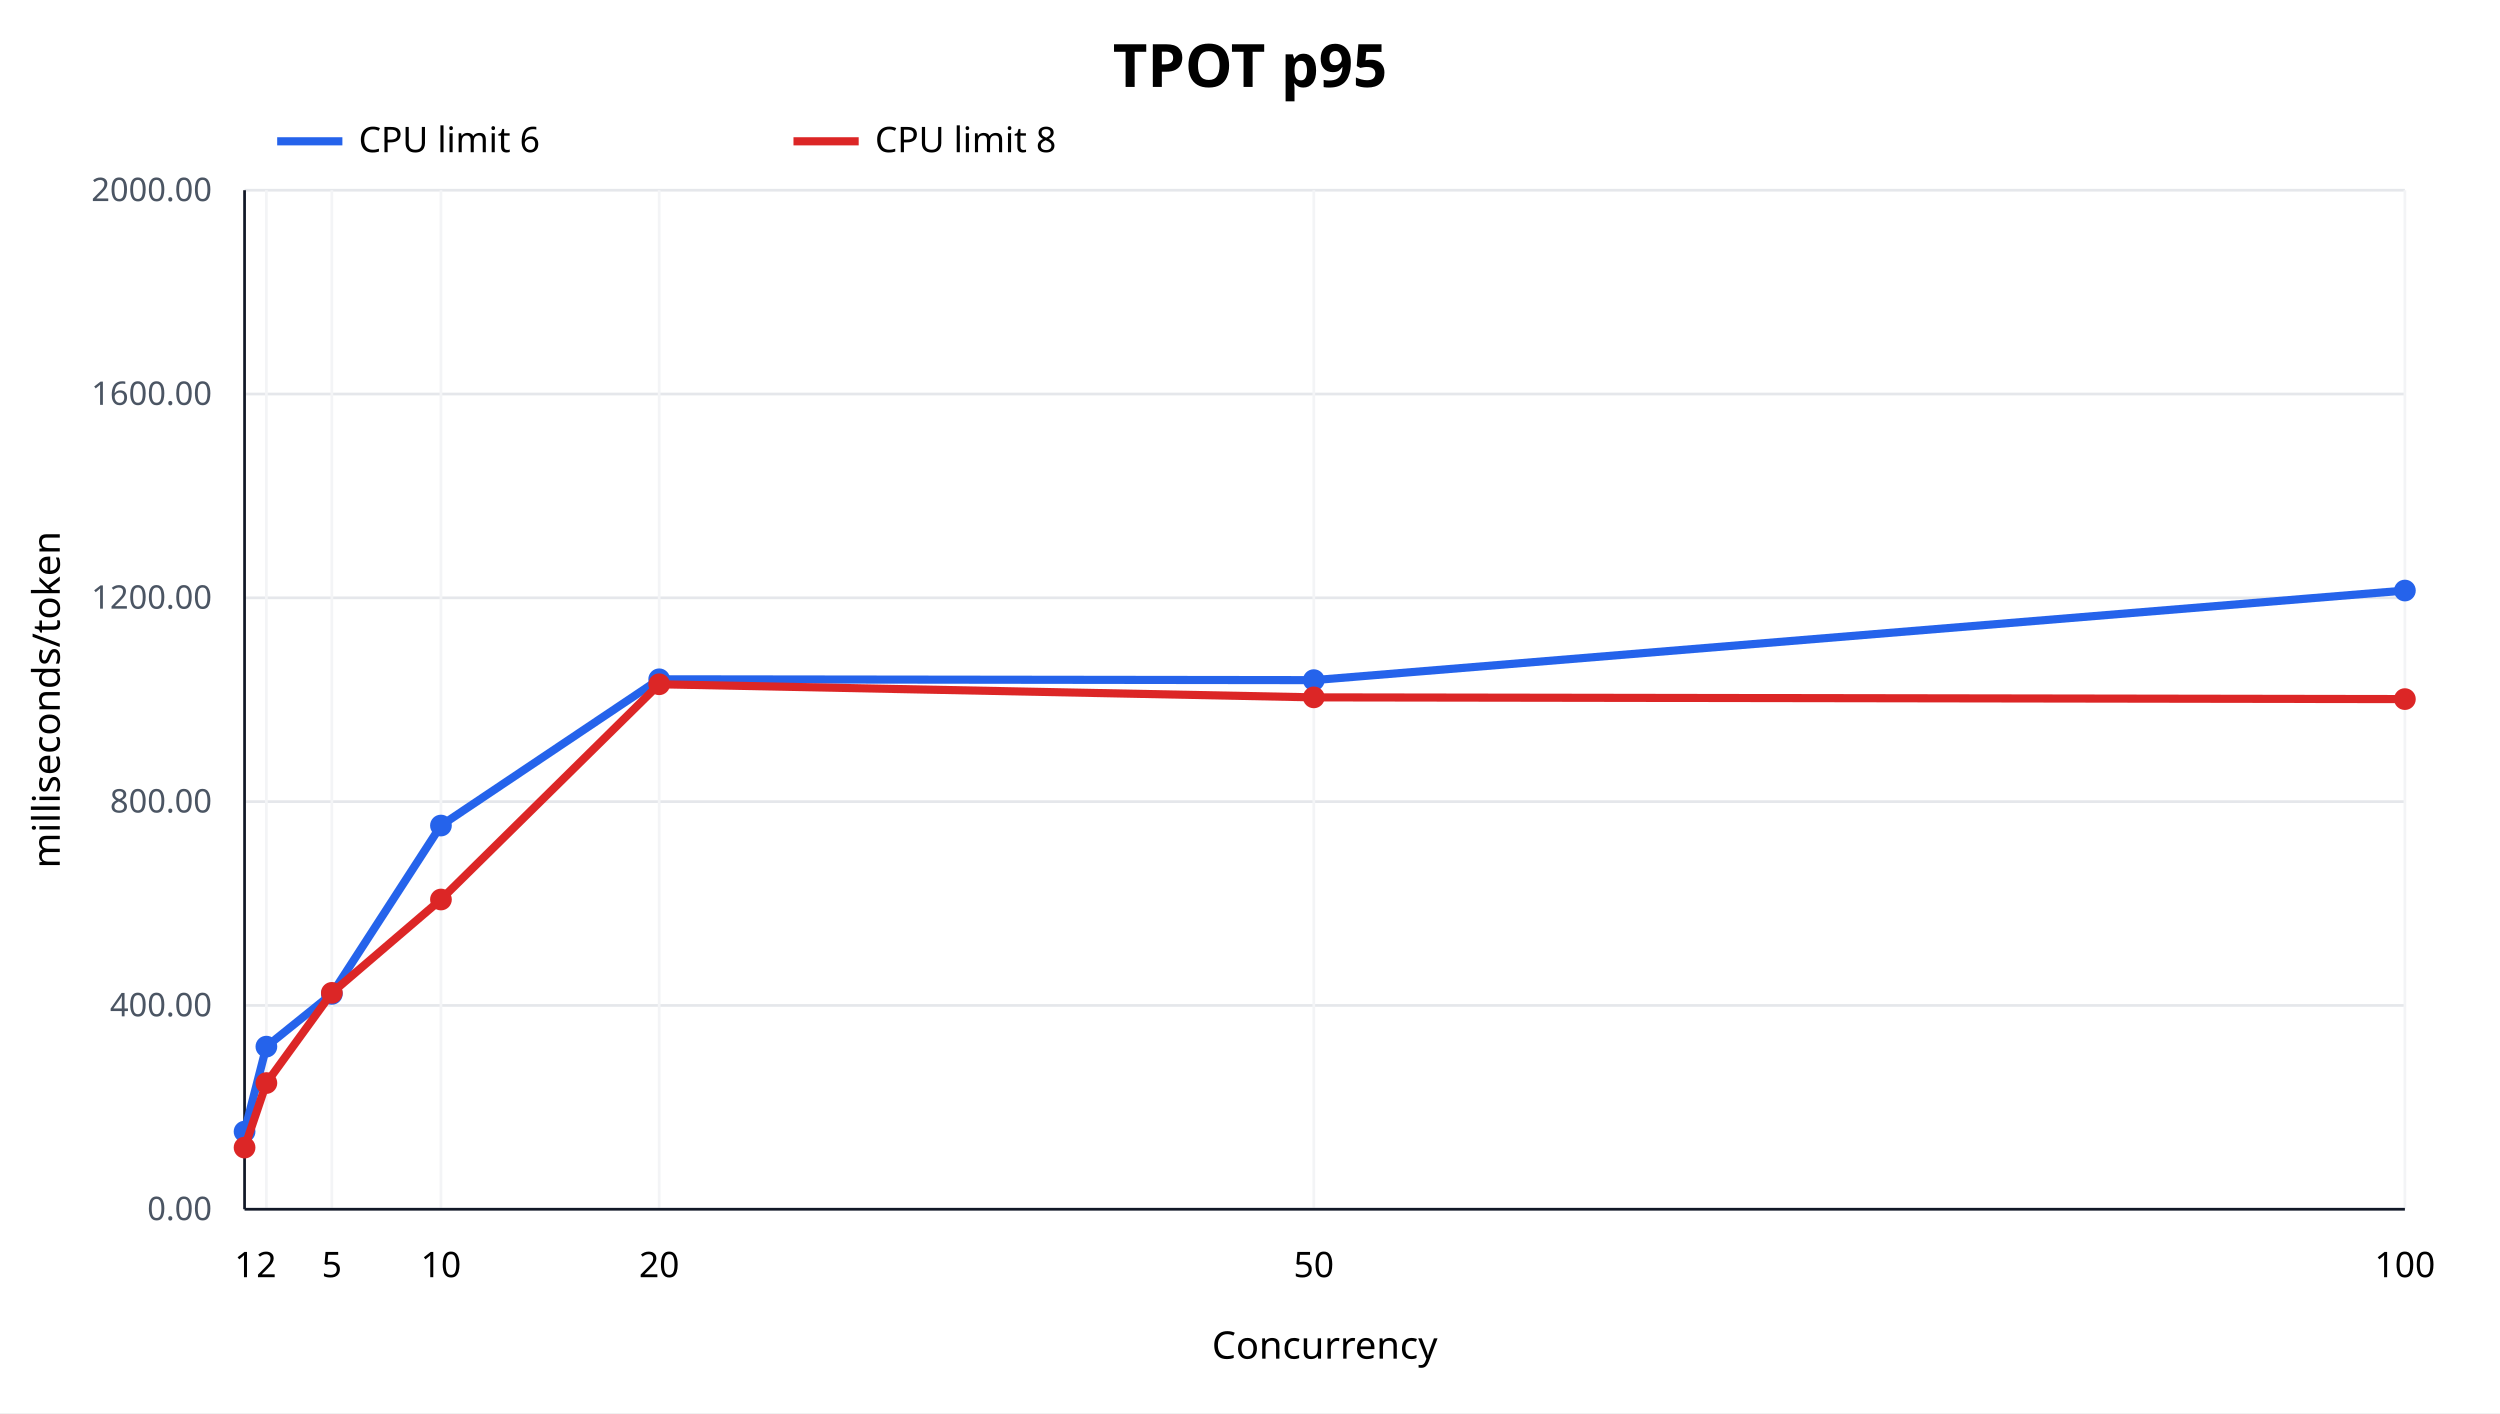
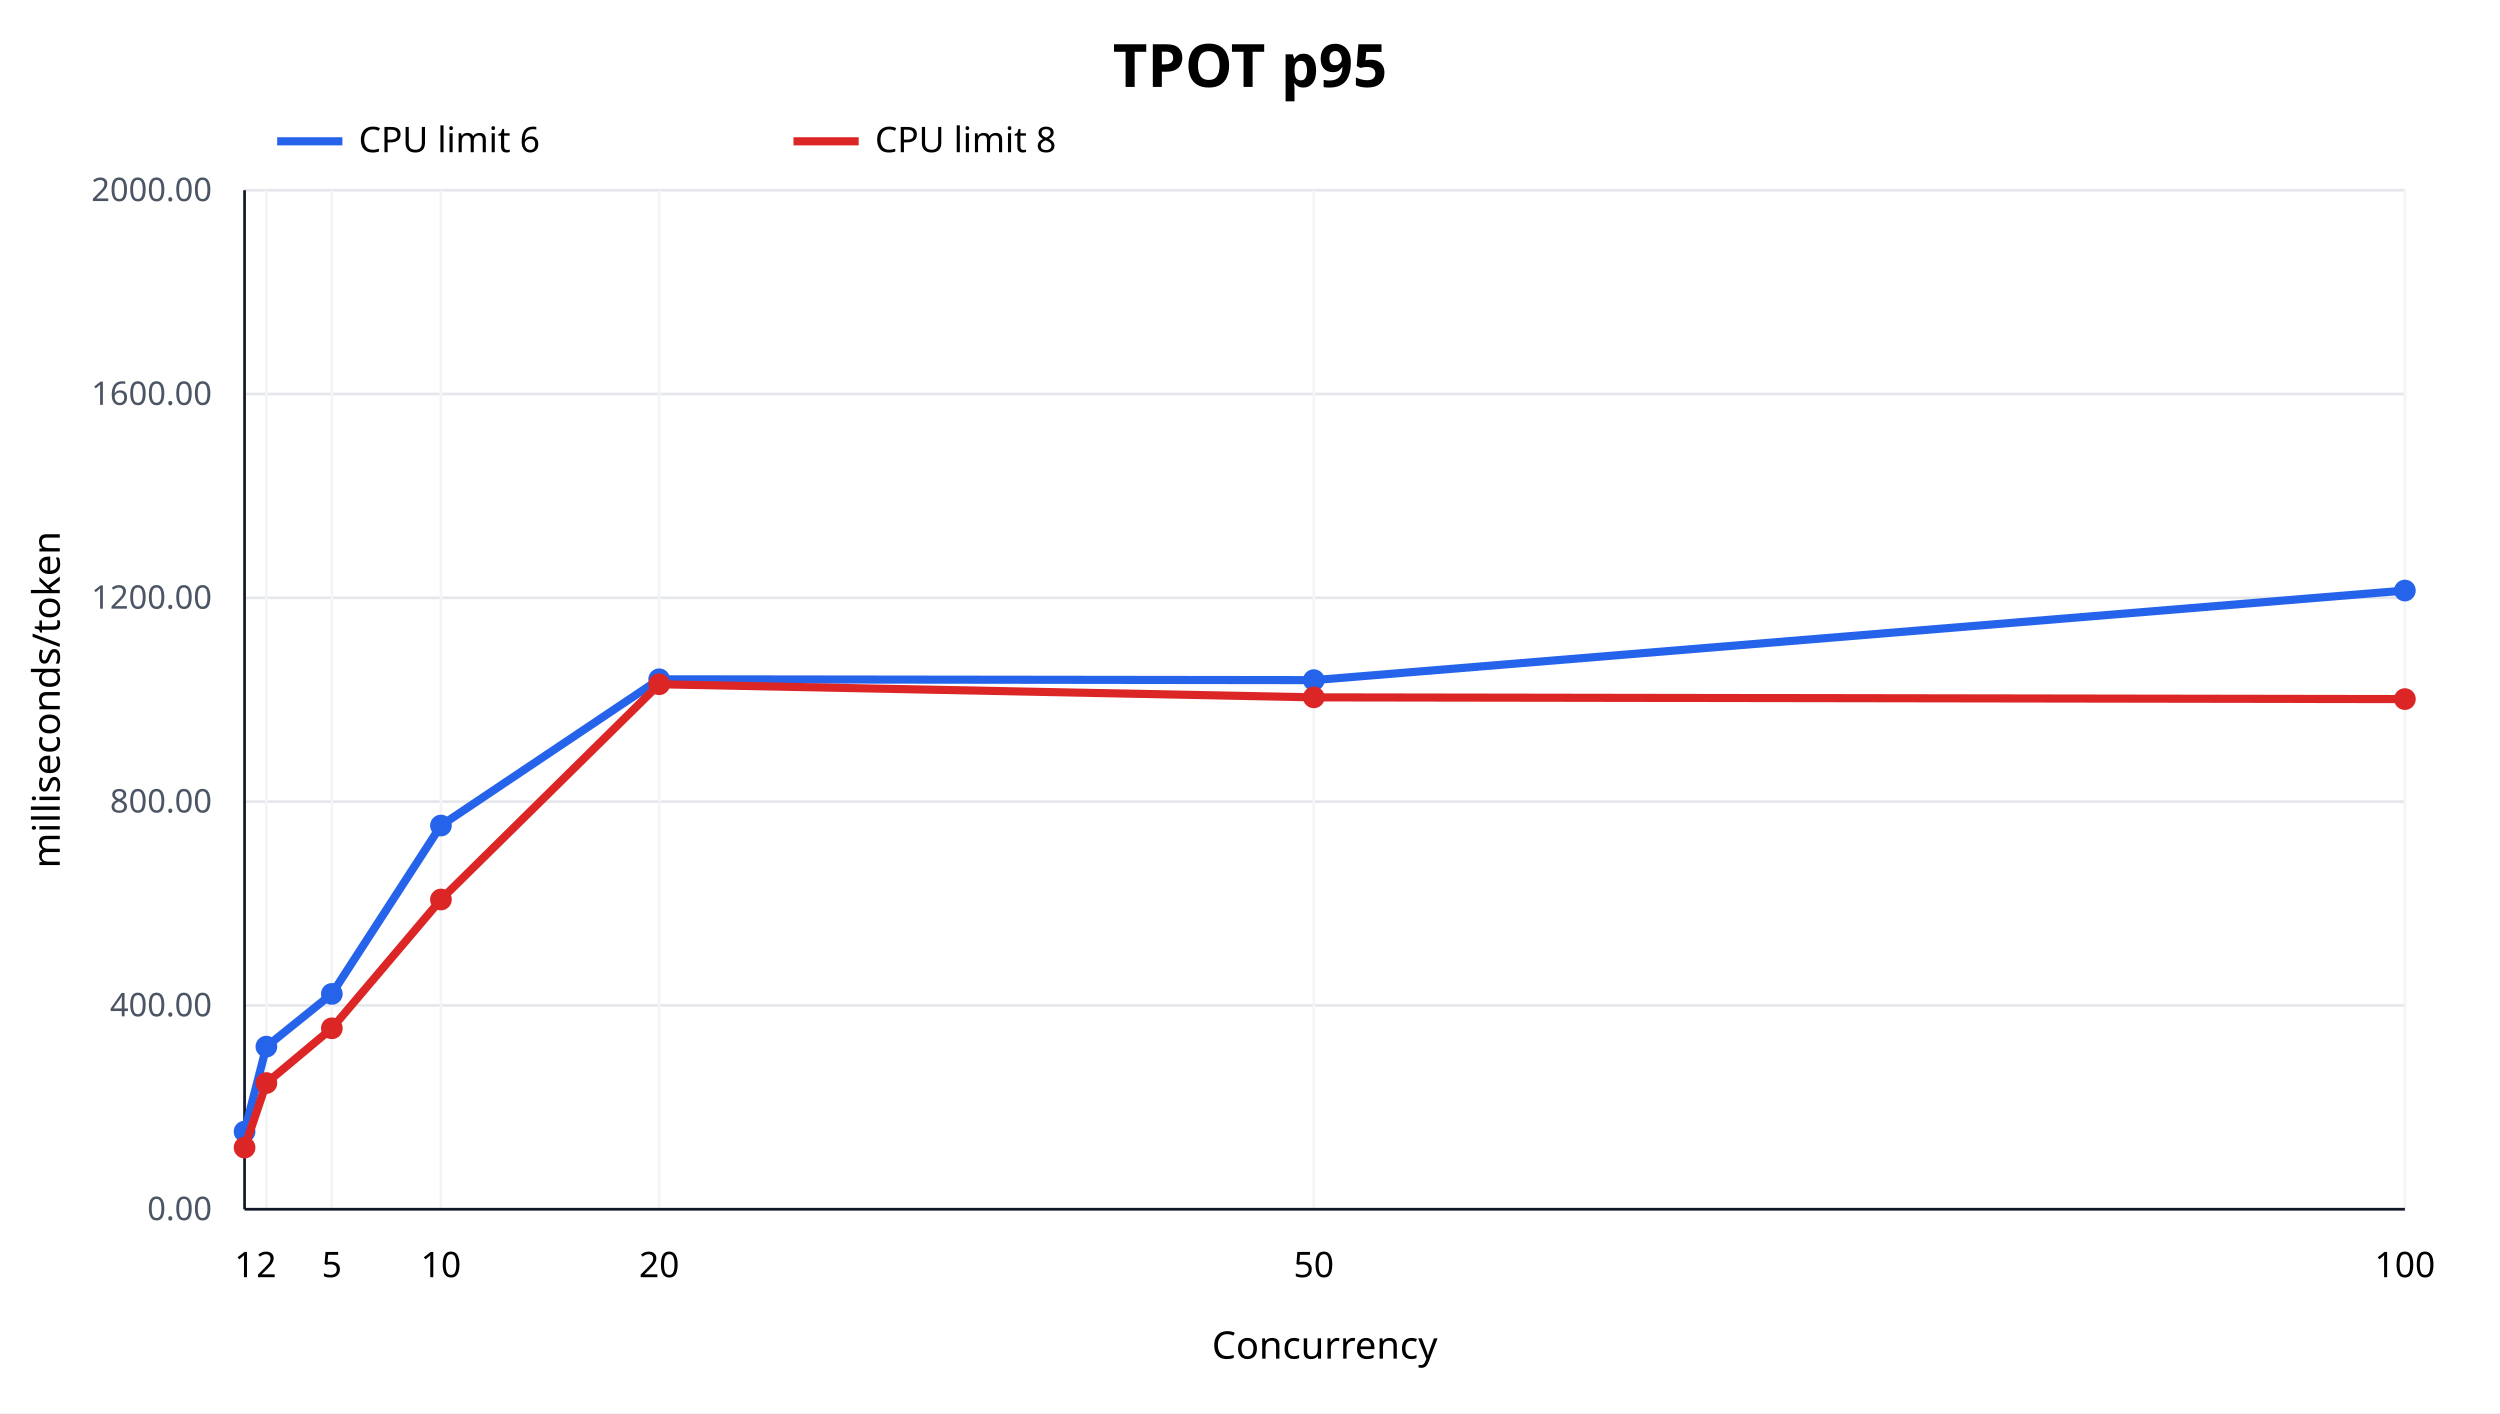
<svg xmlns="http://www.w3.org/2000/svg" width="920" height="520" viewBox="0 0 920 520">
  <rect width="100%" height="100%" fill="white" />
  <text x="460.0" y="32" text-anchor="middle" font-size="22" font-family="sans-serif" font-weight="600">TPOT p95</text>
  <line x1="90" y1="445.00" x2="885" y2="445.00" stroke="#e5e7eb" />
  <text x="78" y="449.00" text-anchor="end" font-size="12" font-family="sans-serif" fill="#4b5563">0.00</text>
  <line x1="90" y1="370.00" x2="885" y2="370.00" stroke="#e5e7eb" />
  <text x="78" y="374.00" text-anchor="end" font-size="12" font-family="sans-serif" fill="#4b5563">400.00</text>
  <line x1="90" y1="295.00" x2="885" y2="295.00" stroke="#e5e7eb" />
  <text x="78" y="299.00" text-anchor="end" font-size="12" font-family="sans-serif" fill="#4b5563">800.00</text>
  <line x1="90" y1="220.00" x2="885" y2="220.00" stroke="#e5e7eb" />
  <text x="78" y="224.00" text-anchor="end" font-size="12" font-family="sans-serif" fill="#4b5563">1200.00</text>
  <line x1="90" y1="145.00" x2="885" y2="145.00" stroke="#e5e7eb" />
  <text x="78" y="149.00" text-anchor="end" font-size="12" font-family="sans-serif" fill="#4b5563">1600.00</text>
  <line x1="90" y1="70.00" x2="885" y2="70.00" stroke="#e5e7eb" />
  <text x="78" y="74.00" text-anchor="end" font-size="12" font-family="sans-serif" fill="#4b5563">2000.00</text>
  <line x1="90.00" y1="70" x2="90.00" y2="445" stroke="#f3f4f6" />
  <text x="90.00" y="470" text-anchor="middle" font-size="13" font-family="sans-serif">1</text>
  <line x1="98.03" y1="70" x2="98.03" y2="445" stroke="#f3f4f6" />
  <text x="98.03" y="470" text-anchor="middle" font-size="13" font-family="sans-serif">2</text>
  <line x1="122.12" y1="70" x2="122.12" y2="445" stroke="#f3f4f6" />
  <text x="122.12" y="470" text-anchor="middle" font-size="13" font-family="sans-serif">5</text>
  <line x1="162.27" y1="70" x2="162.27" y2="445" stroke="#f3f4f6" />
  <text x="162.27" y="470" text-anchor="middle" font-size="13" font-family="sans-serif">10</text>
  <line x1="242.58" y1="70" x2="242.58" y2="445" stroke="#f3f4f6" />
  <text x="242.58" y="470" text-anchor="middle" font-size="13" font-family="sans-serif">20</text>
  <line x1="483.48" y1="70" x2="483.48" y2="445" stroke="#f3f4f6" />
  <text x="483.48" y="470" text-anchor="middle" font-size="13" font-family="sans-serif">50</text>
  <line x1="885.00" y1="70" x2="885.00" y2="445" stroke="#f3f4f6" />
  <text x="885.00" y="470" text-anchor="middle" font-size="13" font-family="sans-serif">100</text>
  <line x1="90" y1="70" x2="90" y2="445" stroke="#111827" />
  <line x1="90" y1="445" x2="885" y2="445" stroke="#111827" />
  <text x="487.5" y="500" text-anchor="middle" font-size="14" font-family="sans-serif">Concurrency</text>
  <text transform="translate(22 257.5) rotate(-90)" text-anchor="middle" font-size="14" font-family="sans-serif">milliseconds/token</text>
  <polyline points="90.00,416.43 98.03,385.16 122.12,365.76 162.27,303.80 242.58,249.98 483.48,250.29 885.00,217.32" fill="none" stroke="#2563eb" stroke-width="3" />
  <circle cx="90.00" cy="416.43" r="4" fill="#2563eb" />
  <circle cx="98.03" cy="385.16" r="4" fill="#2563eb" />
  <circle cx="122.12" cy="365.76" r="4" fill="#2563eb" />
  <circle cx="162.27" cy="303.80" r="4" fill="#2563eb" />
  <circle cx="242.58" cy="249.98" r="4" fill="#2563eb" />
  <circle cx="483.48" cy="250.29" r="4" fill="#2563eb" />
  <circle cx="885.00" cy="217.32" r="4" fill="#2563eb" />
  <line x1="102" y1="52" x2="126" y2="52" stroke="#2563eb" stroke-width="3" />
  <text x="132" y="56" font-size="13" font-family="sans-serif">CPU limit 6</text>
-   <polyline points="90.00,422.31 98.03,398.56 122.12,365.37 162.27,331.02 242.58,251.81 483.48,256.63 885.00,257.27" fill="none" stroke="#dc2626" stroke-width="3" />
+   <polyline points="90.00,422.31 98.03,398.56 122.12,378.42 162.27,331.02 242.58,251.81 483.48,256.63 885.00,257.27" fill="none" stroke="#dc2626" stroke-width="3" />
  <circle cx="90.00" cy="422.31" r="4" fill="#dc2626" />
  <circle cx="98.03" cy="398.56" r="4" fill="#dc2626" />
-   <circle cx="122.12" cy="365.37" r="4" fill="#dc2626" />
+   <circle cx="122.12" cy="378.42" r="4" fill="#dc2626" />
  <circle cx="162.27" cy="331.02" r="4" fill="#dc2626" />
  <circle cx="242.58" cy="251.81" r="4" fill="#dc2626" />
  <circle cx="483.48" cy="256.63" r="4" fill="#dc2626" />
  <circle cx="885.00" cy="257.27" r="4" fill="#dc2626" />
  <line x1="292" y1="52" x2="316" y2="52" stroke="#dc2626" stroke-width="3" />
  <text x="322" y="56" font-size="13" font-family="sans-serif">CPU limit 8</text>
</svg>
